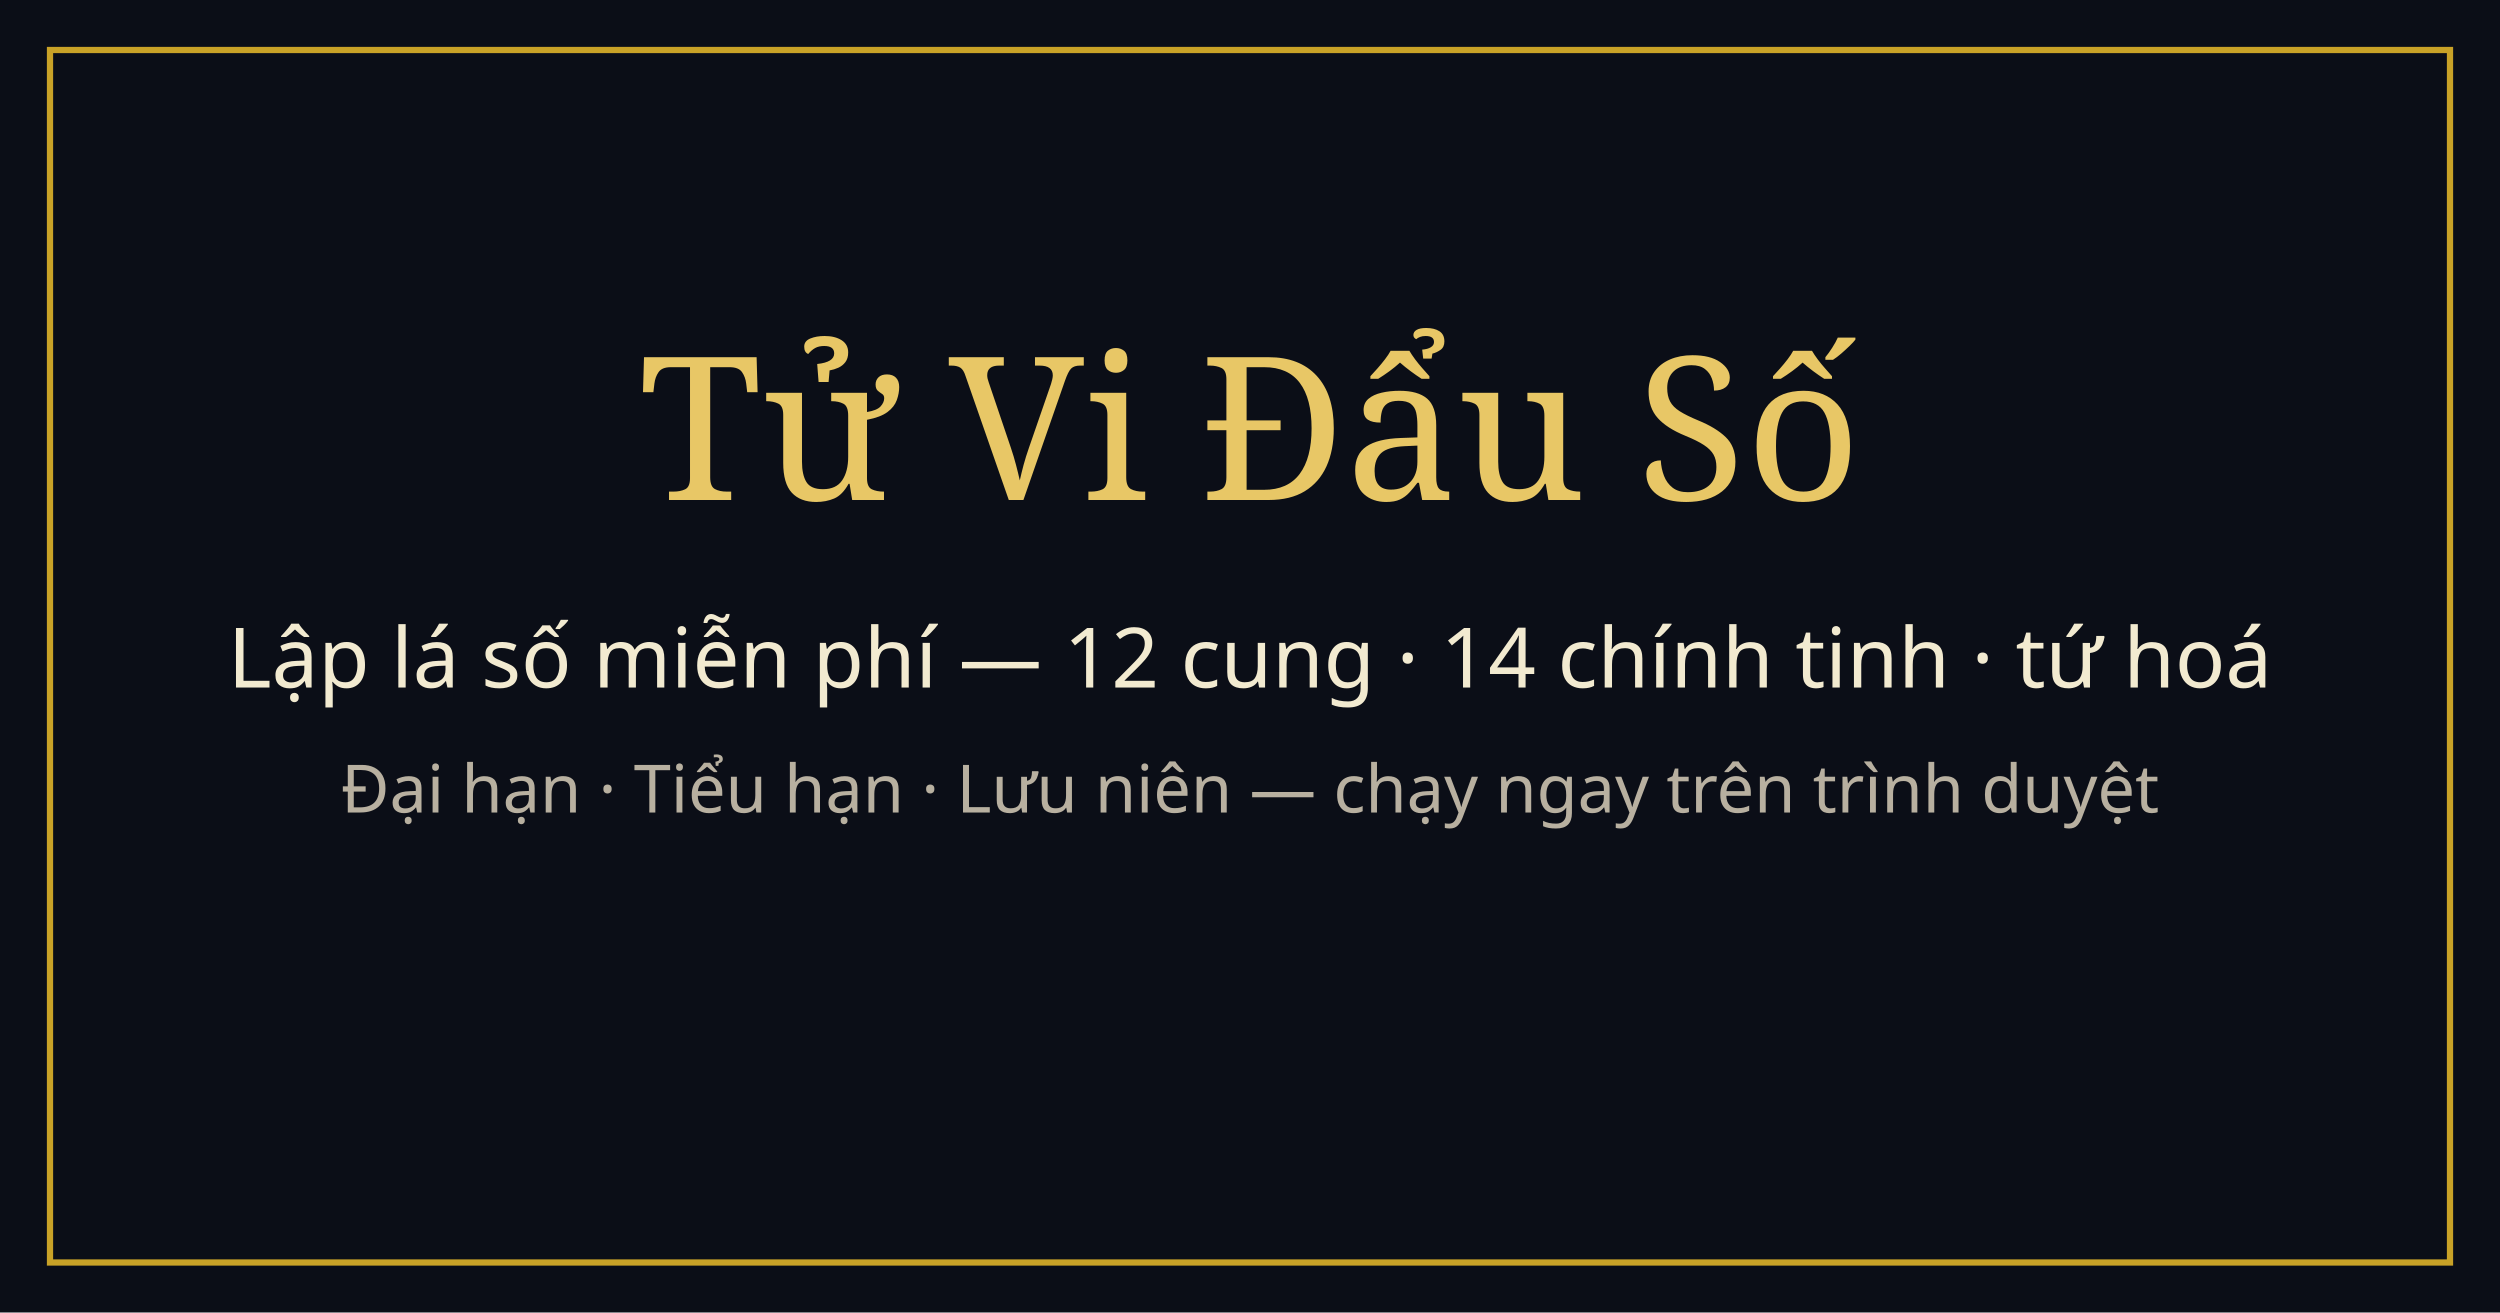
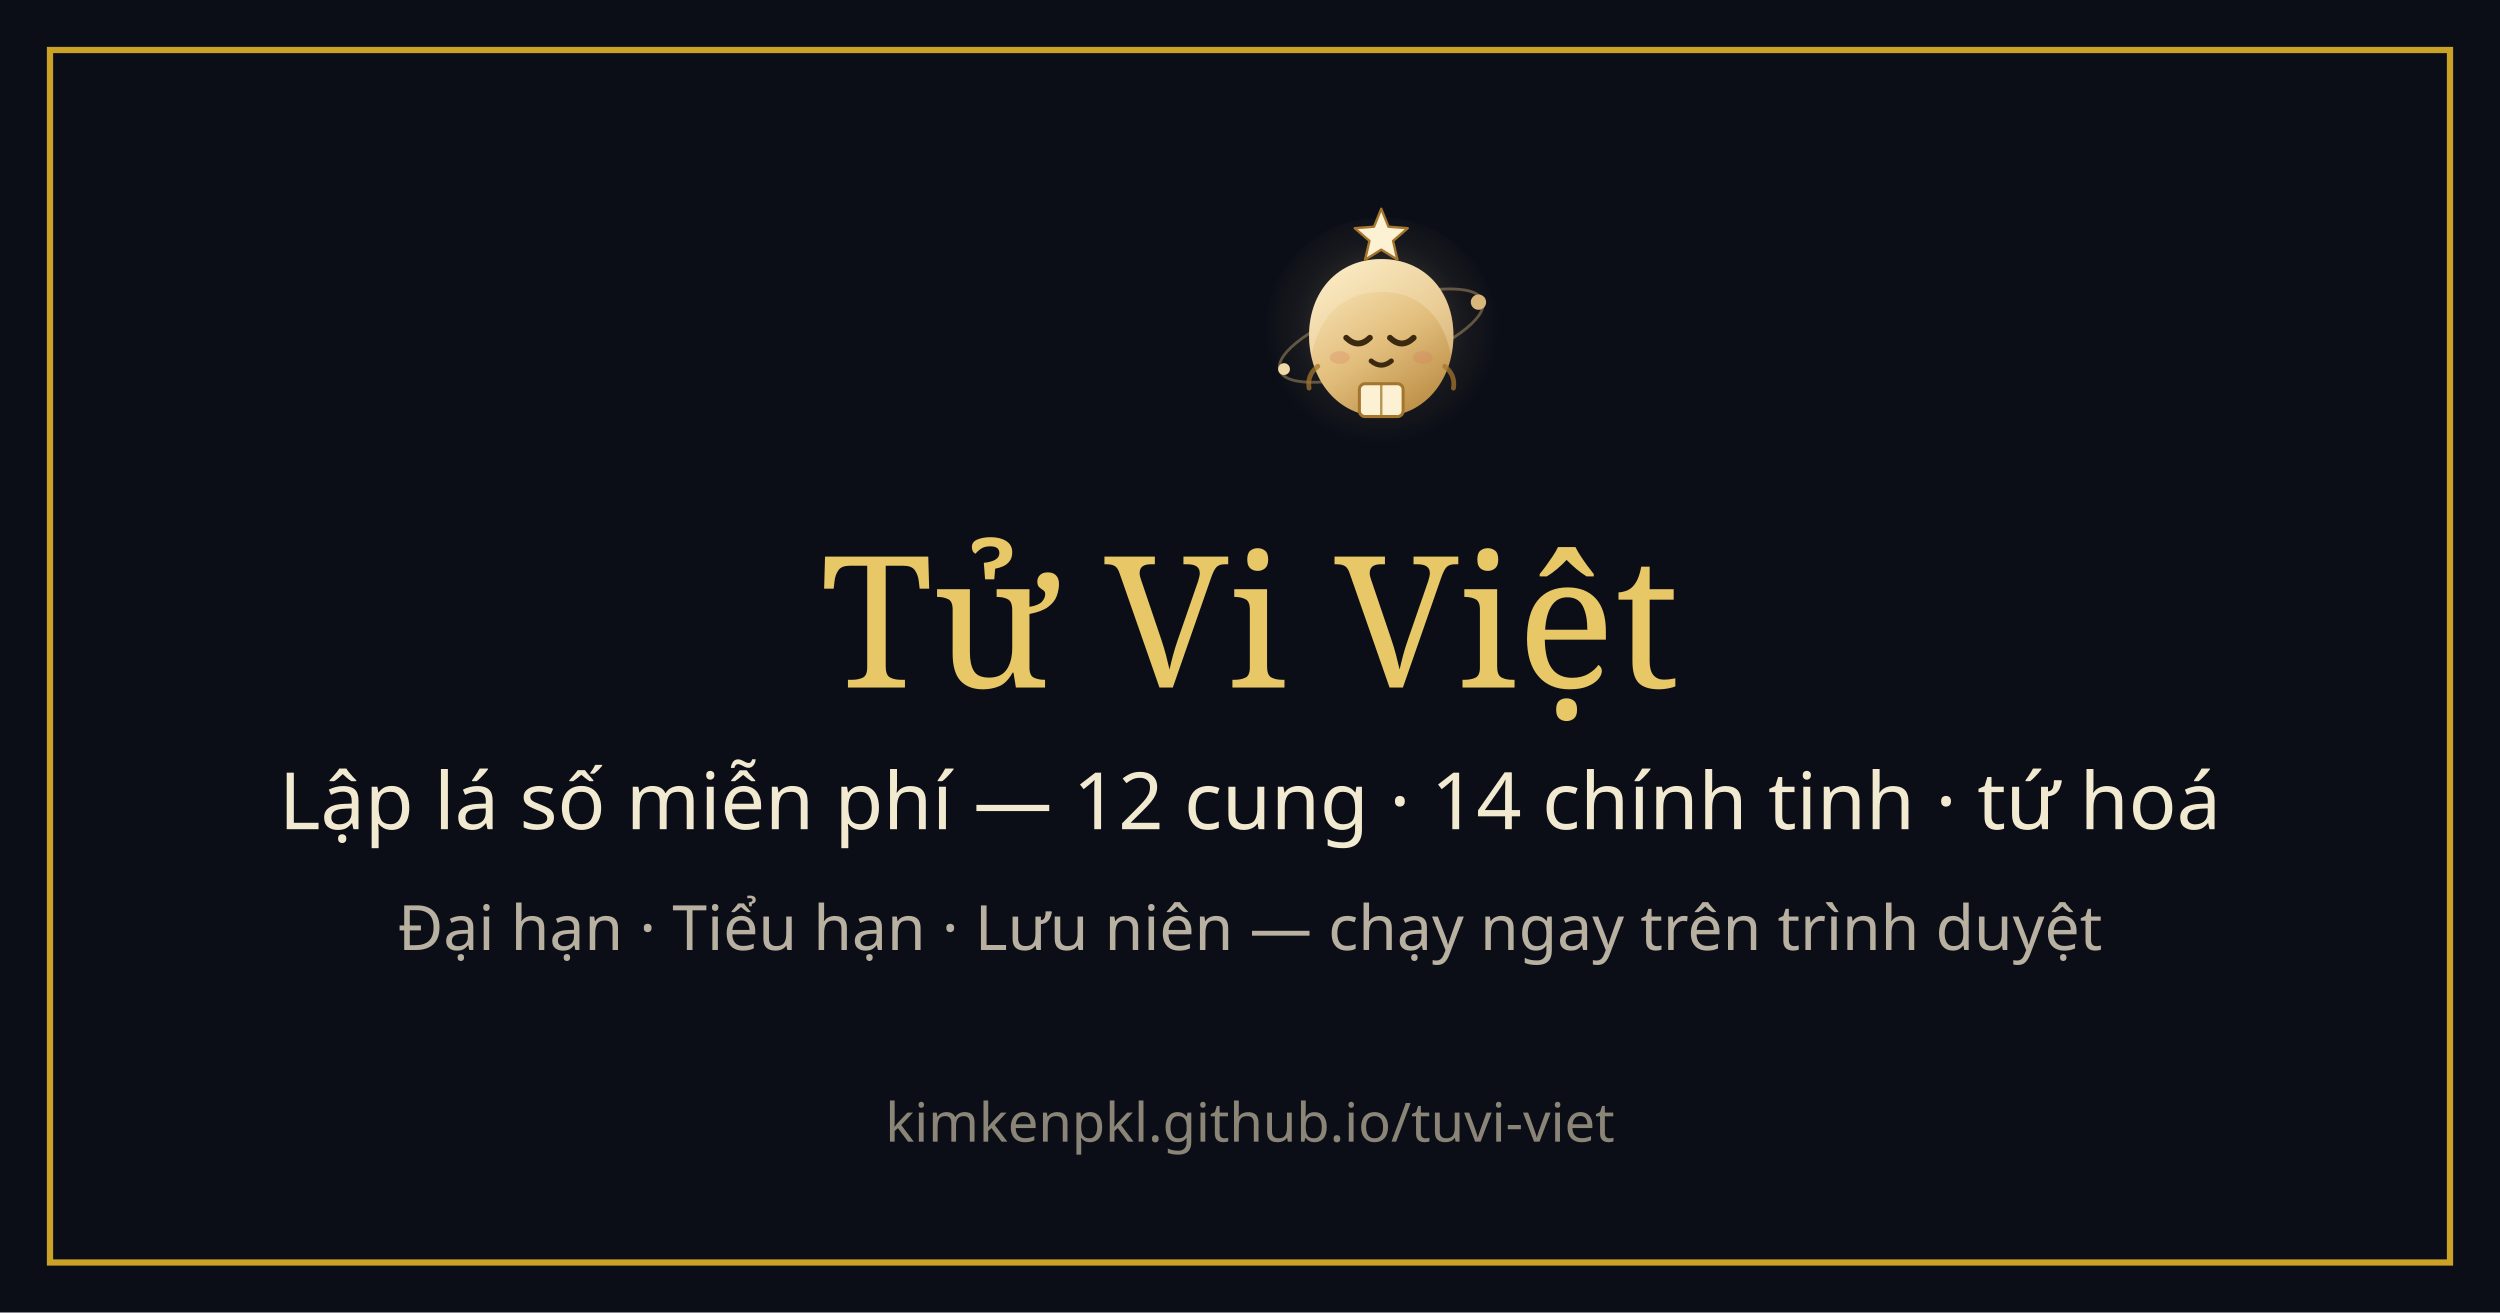
<svg xmlns="http://www.w3.org/2000/svg" width="1200" height="630" viewBox="0 0 1200 630">
+   <defs>
+     <linearGradient id="lv-than" x1="0.2" y1="0" x2="0.8" y2="1">
+       <stop offset="0%" stop-color="#f9e7bb" />
+       <stop offset="52%" stop-color="#e3bf7e" />
+       <stop offset="100%" stop-color="#b98a41" />
+     </linearGradient>
+     <radialGradient id="lv-quang" cx="50%" cy="46%" r="50%">
+       <stop offset="0%" stop-color="#e9c98d" stop-opacity="0.3" />
+       <stop offset="70%" stop-color="#e9c98d" stop-opacity="0.06" />
+       <stop offset="100%" stop-color="#e9c98d" stop-opacity="0" />
+     </radialGradient>
+   </defs>
  <rect width="1200" height="630" fill="#0B0E17" />
  <rect x="24" y="24" width="1152" height="582" fill="none" stroke="#C9A227" stroke-width="3" />
-   <text x="600" y="240" font-size="96" fill="#E8C766" text-anchor="middle" font-family="serif">Tử Vi Đẩu Số</text>
-   <text x="600" y="330" font-size="40" fill="#F2EAD0" text-anchor="middle" font-family="sans-serif">Lập lá số miễn phí — 12 cung · 14 chính tinh · tứ hoá</text>
-   <text x="600" y="390" font-size="32" fill="#B8B0A0" text-anchor="middle" font-family="sans-serif">Đại hạn · Tiểu hạn · Lưu niên — chạy ngay trên trình duyệt</text>
+   <g transform="translate(600 96) scale(1.05)">
+     <circle cx="60" cy="62" r="54" fill="url(#lv-quang)" />
+     <g transform="rotate(-19 60 62)">
+       <ellipse cx="60" cy="62" rx="49" ry="15" fill="none" stroke="#d8b579" stroke-opacity="0.4" stroke-width="1.3" />
+       <circle cx="13" cy="62" r="2.7" fill="#efd9a6" />
+       <circle cx="107" cy="62" r="3.5" fill="#d8b579" />
+     </g>
+     <path d="M60 27c20 0 33 15 33 35S80 99 60 99 27 82 27 62s13-35 33-35z" fill="url(#lv-than)" />
+     <path d="M60 27c20 0 33 15 33 35 0 3-.4 6-1.1 8.9C88 51.6 76 42 60 42S32 51.6 28.1 70.9C27.4 68 27 65 27 62c0-20 13-35 33-35z" fill="#fff6de" opacity="0.25" />
+     <path d="M60 4l3.3 8.2 8.8.7-6.7 5.8 2 8.6L60 22.7l-7.4 4.6 2-8.6-6.7-5.8 8.8-.7z" fill="#fdf1d3" stroke="#a4752c" stroke-width="1.1" stroke-linejoin="round" />
+     <path d="M44 63q5.4 5.2 10.8 0M64 63q5.4 5.2 10.8 0" fill="none" stroke="#3b2a0f" stroke-width="2.7" stroke-linecap="round" />
+     <ellipse cx="41" cy="72" rx="4.6" ry="2.9" fill="#d97361" opacity="0.26" />
+     <ellipse cx="79" cy="72" rx="4.6" ry="2.9" fill="#d97361" opacity="0.26" />
+     <path d="M55.4 73.6q4.6 3.8 9.2 0" fill="none" stroke="#3b2a0f" stroke-width="2.3" stroke-linecap="round" />
+     <path d="M31 76q-5 4-4 10M89 76q5 4 4 10" fill="none" stroke="#a4752c" stroke-width="2.2" stroke-linecap="round" opacity="0.75" />
+     <rect x="50" y="84" width="20" height="15" rx="2.6" fill="#fdf1d3" stroke="#a4752c" stroke-width="1.4" />
+     <path d="M60 84v15" stroke="#a4752c" stroke-width="1.1" opacity="0.75" />
+   </g>
+   <text x="600" y="330" font-size="88" fill="#E8C766" text-anchor="middle" font-family="serif">Tử Vi Việt</text>
+   <text x="600" y="398" font-size="38" fill="#F2EAD0" text-anchor="middle" font-family="sans-serif">Lập lá số miễn phí — 12 cung · 14 chính tinh · tứ hoá</text>
+   <text x="600" y="456" font-size="30" fill="#B8B0A0" text-anchor="middle" font-family="sans-serif">Đại hạn · Tiểu hạn · Lưu niên — chạy ngay trên trình duyệt</text>
+   <text x="600" y="548" font-size="26" fill="#8B8578" text-anchor="middle" font-family="sans-serif">kimkenpkl.github.io/tuvi-viet</text>
</svg>
